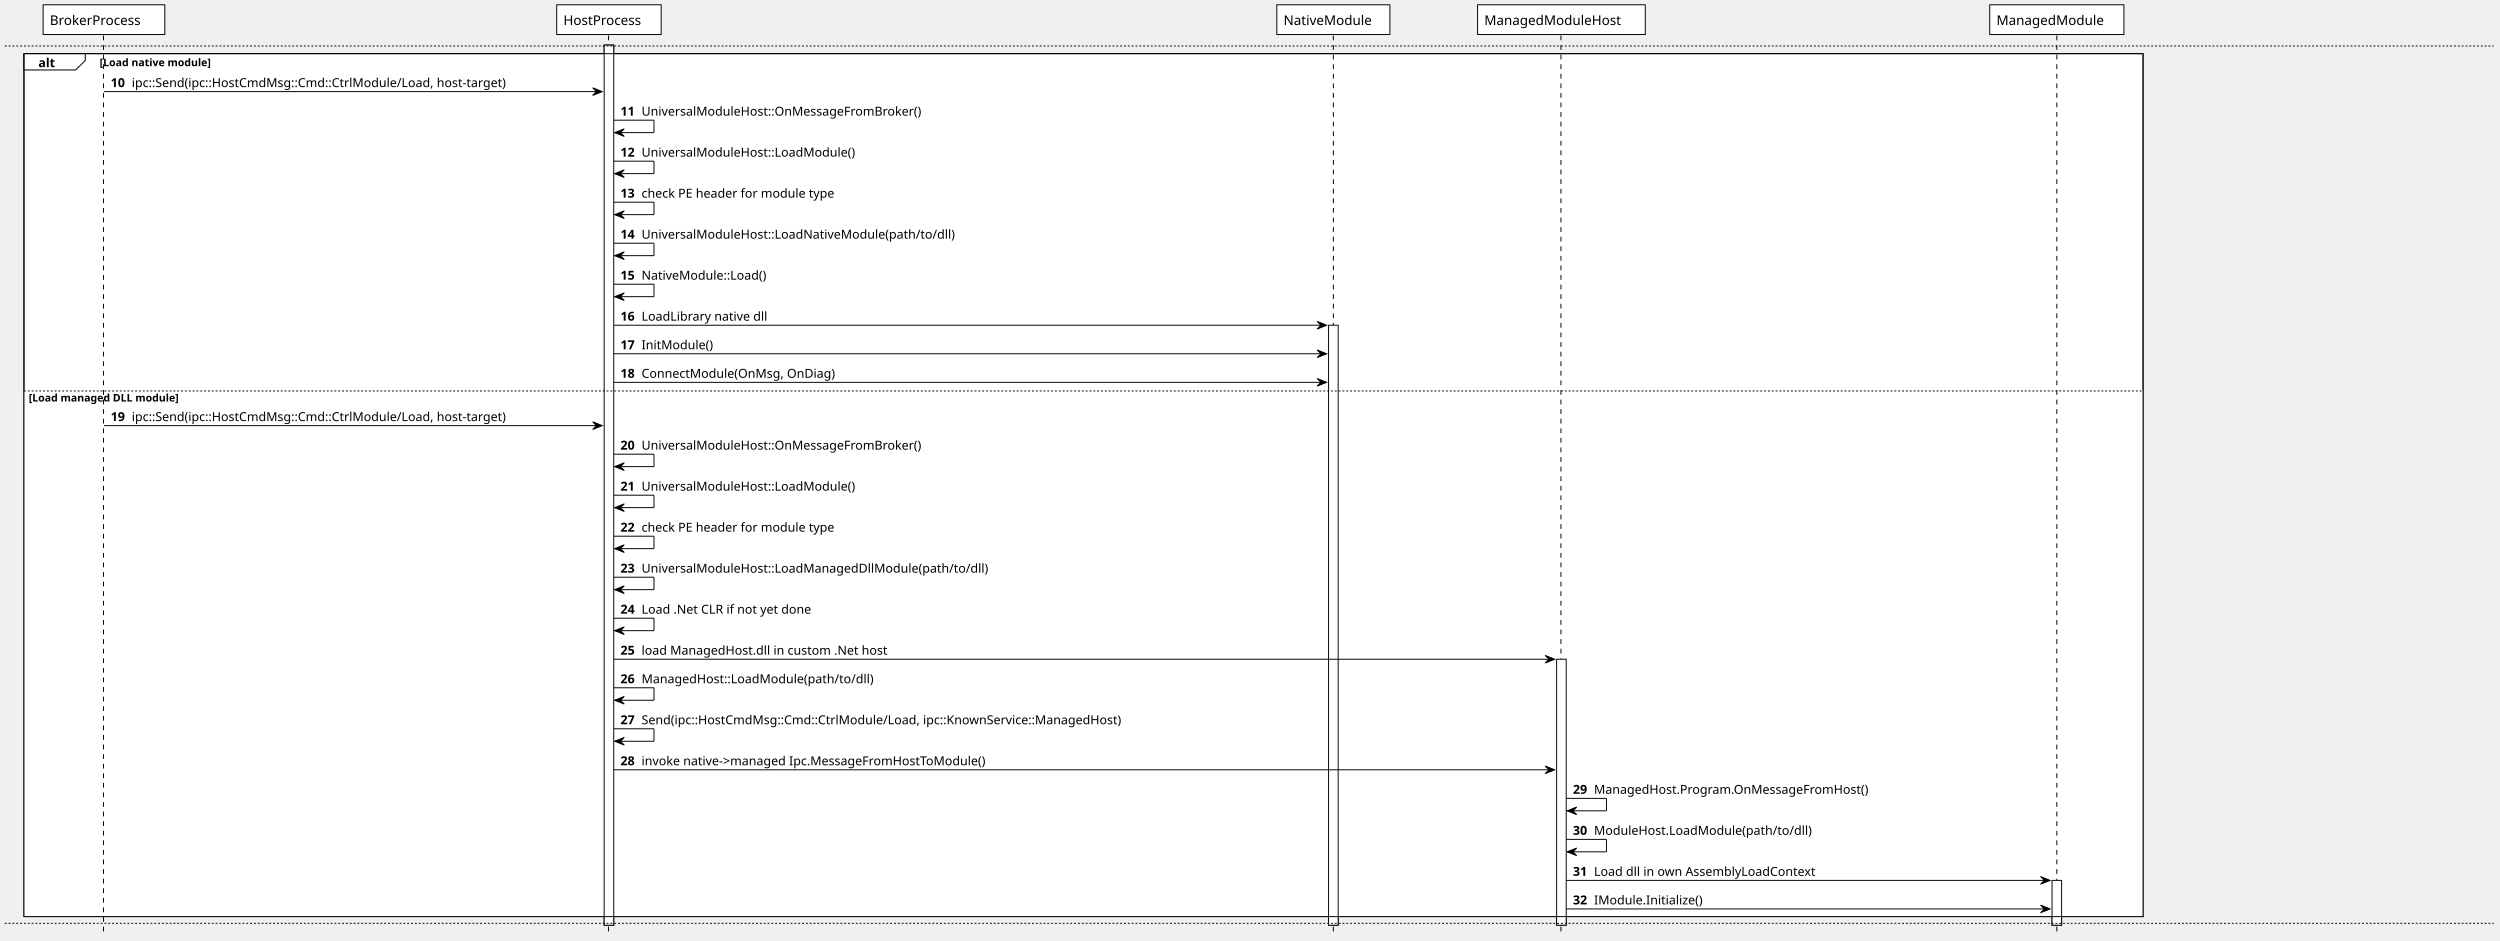
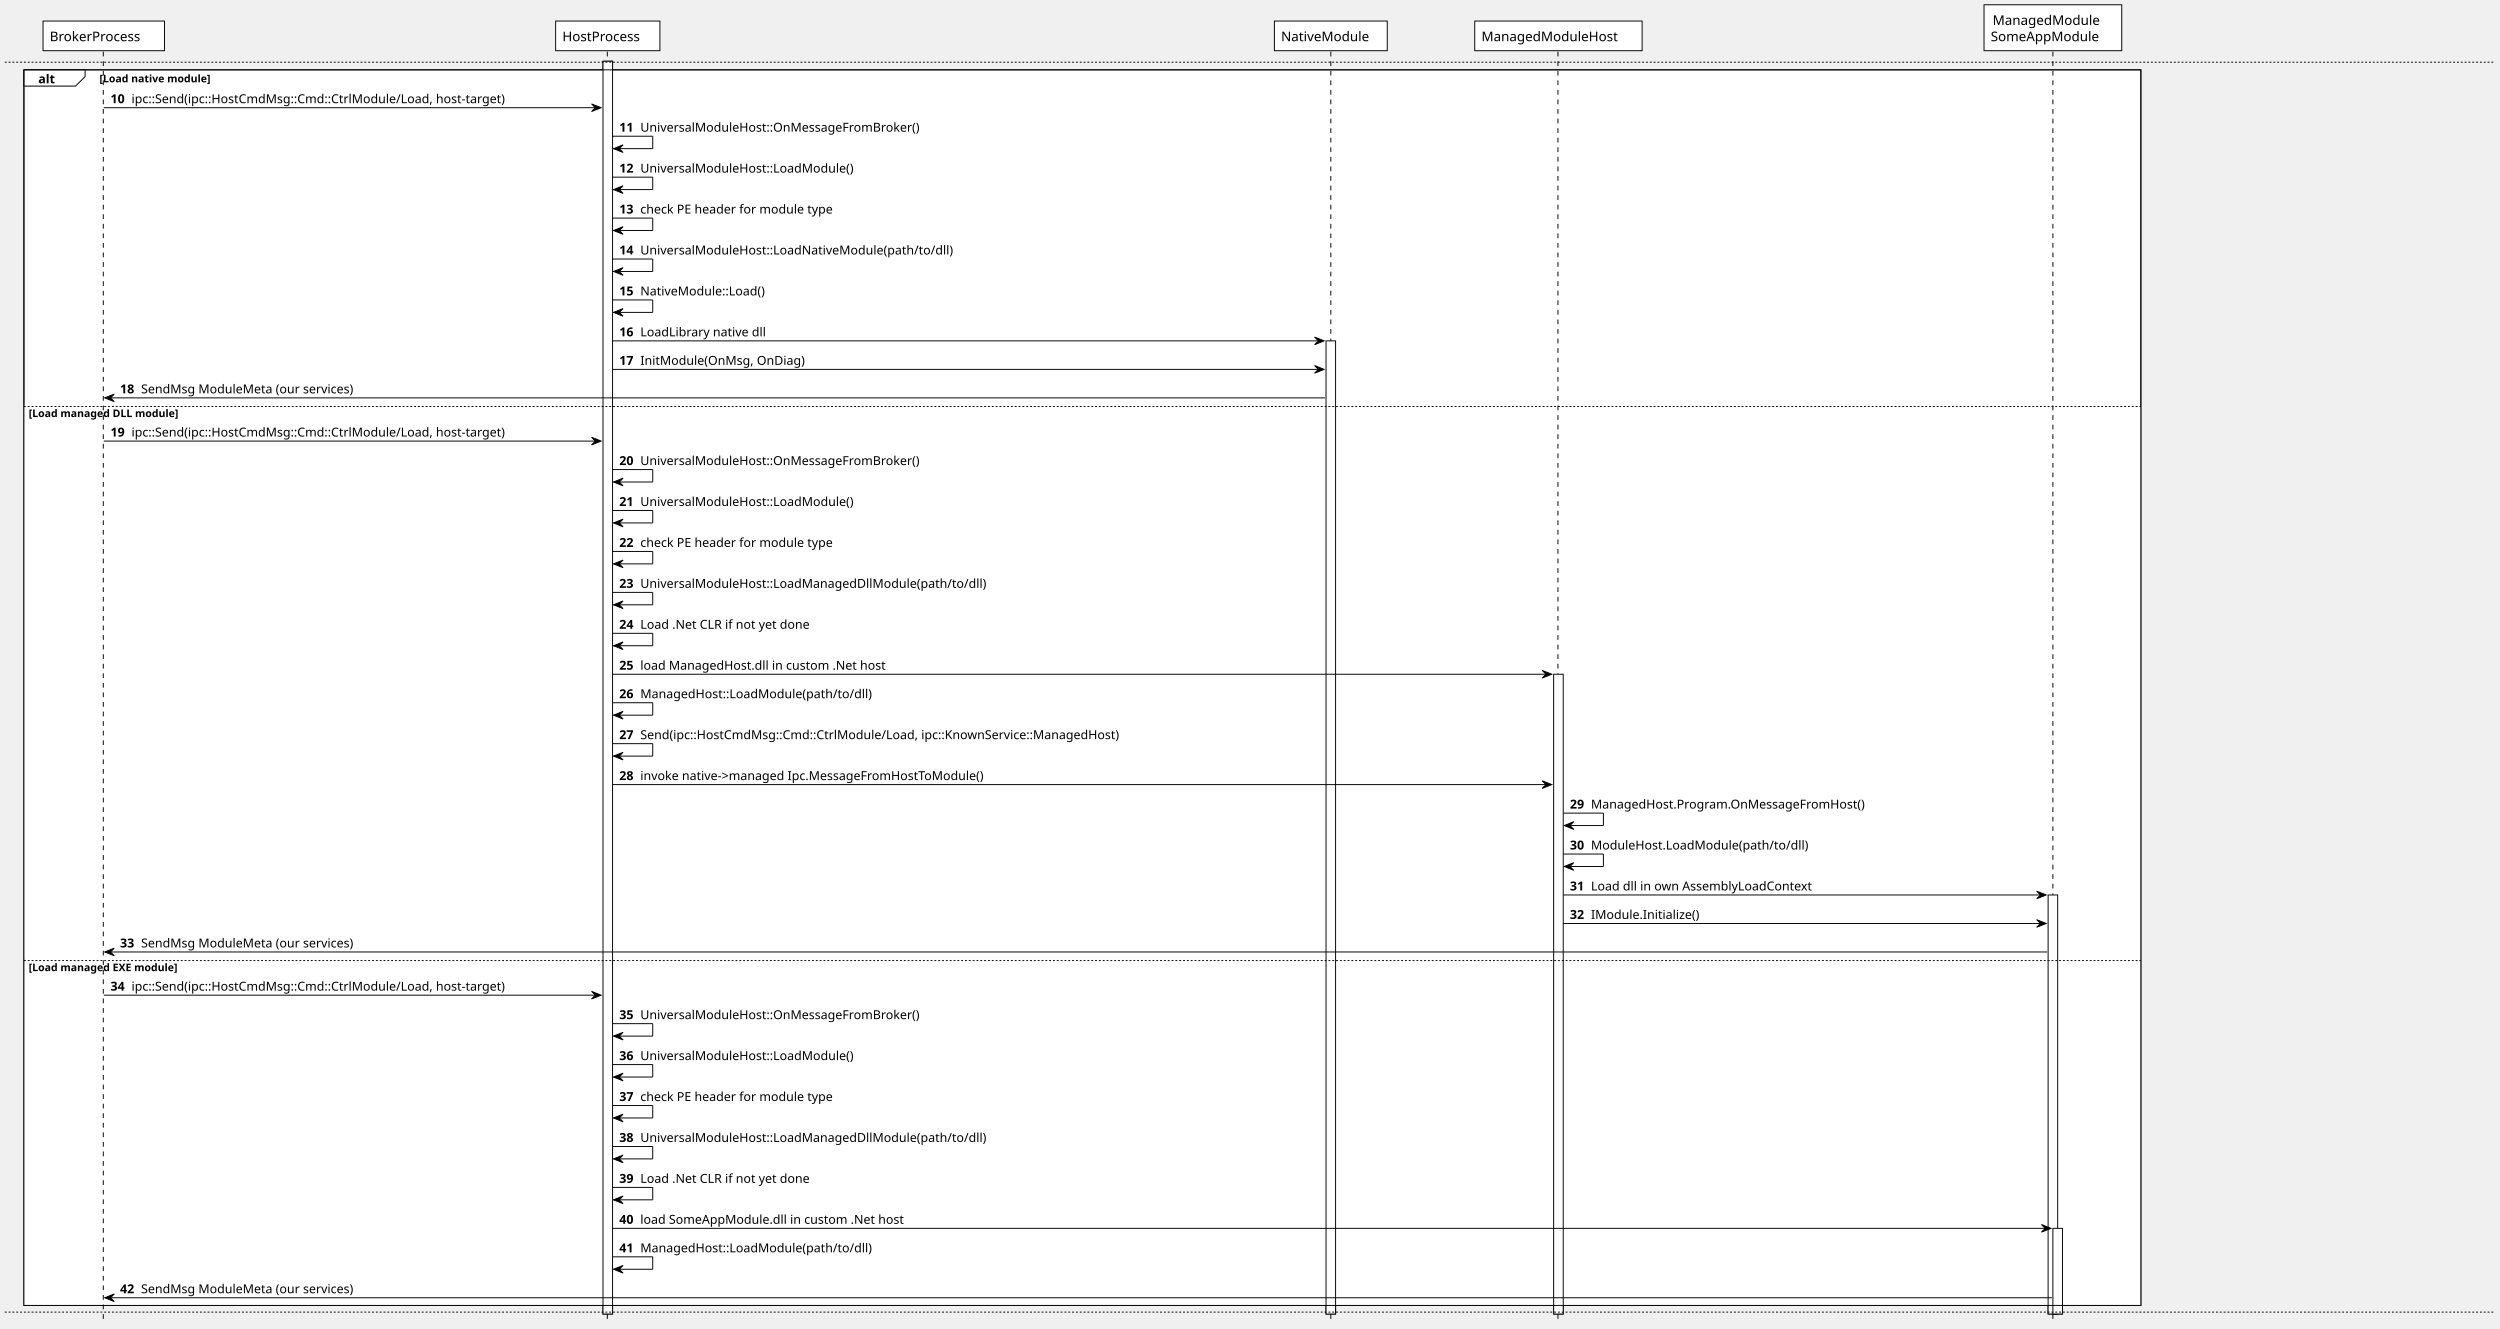
- <svg xmlns="http://www.w3.org/2000/svg" contentScriptType="application/ecmascript" contentStyleType="text/css" height="981px" preserveAspectRatio="none" style="width:2609px;height:981px;background:#FFFFFF;" version="1.1" viewBox="0 0 2609 981" width="2609px" zoomAndPan="magnify">
+ <svg xmlns="http://www.w3.org/2000/svg" contentScriptType="application/ecmascript" contentStyleType="text/css" height="1389px" preserveAspectRatio="none" style="width:2614px;height:1389px;background:#FFFFFF;" version="1.1" viewBox="0 0 2614 1389" width="2614px" zoomAndPan="magnify">
  <defs />
  <g>
-     <rect fill="#FFFFFF" height="918.552" style="stroke:#000000;stroke-width:1.0;" width="10" x="630.5" y="47.015" />
-     <rect fill="#FFFFFF" height="626.158" style="stroke:#000000;stroke-width:1.0;" width="10" x="1386.5" y="339.409" />
-     <rect fill="#FFFFFF" height="277.595" style="stroke:#000000;stroke-width:1.0;" width="10" x="1624.5" y="687.972" />
-     <rect fill="#FFFFFF" height="46.799" style="stroke:#000000;stroke-width:1.0;" width="10" x="2141.5" y="918.768" />
-     <rect fill="#FFFFFF" height="900.552" style="stroke:#000000;stroke-width:1.0;" width="2211.5" x="25" y="56.015" />
-     <rect fill="#FFFFFF" height="549.559" style="stroke:none;stroke-width:1.0;" width="2211.5" x="25" y="407.008" />
-     <line style="stroke:#000000;stroke-width:1.0;stroke-dasharray:5.0,5.0;" x1="108" x2="108" y1="37.015" y2="974.567" />
-     <line style="stroke:#000000;stroke-width:1.0;stroke-dasharray:5.0,5.0;" x1="635" x2="635" y1="37.015" y2="974.567" />
-     <line style="stroke:#000000;stroke-width:1.0;stroke-dasharray:5.0,5.0;" x1="1391.5" x2="1391.5" y1="37.015" y2="974.567" />
-     <line style="stroke:#000000;stroke-width:1.0;stroke-dasharray:5.0,5.0;" x1="1629" x2="1629" y1="37.015" y2="974.567" />
-     <line style="stroke:#000000;stroke-width:1.0;stroke-dasharray:5.0,5.0;" x1="2146.5" x2="2146.5" y1="37.015" y2="974.567" />
-     <rect fill="#FFFFFF" height="31.015" style="stroke:#000000;stroke-width:1.0;" width="127" x="45" y="5" />
-     <text fill="#000000" font-family="Verdana" font-size="14" lengthAdjust="spacing" textLength="113" x="52" y="26.075">BrokerProcess</text>
-     <rect fill="#FFFFFF" height="31.015" style="stroke:#000000;stroke-width:1.0;" width="109" x="581" y="5" />
-     <text fill="#000000" font-family="Verdana" font-size="14" lengthAdjust="spacing" textLength="95" x="588" y="26.075">HostProcess</text>
-     <rect fill="#FFFFFF" height="31.015" style="stroke:#000000;stroke-width:1.0;" width="118" x="1332.5" y="5" />
-     <text fill="#000000" font-family="Verdana" font-size="14" lengthAdjust="spacing" textLength="104" x="1339.5" y="26.075">NativeModule</text>
-     <rect fill="#FFFFFF" height="31.015" style="stroke:#000000;stroke-width:1.0;" width="175" x="1542" y="5" />
-     <text fill="#000000" font-family="Verdana" font-size="14" lengthAdjust="spacing" textLength="161" x="1549" y="26.075">ManagedModuleHost</text>
-     <rect fill="#FFFFFF" height="31.015" style="stroke:#000000;stroke-width:1.0;" width="140" x="2076.5" y="5" />
+     <rect fill="#FFFFFF" height="1309.914" style="stroke:#000000;stroke-width:1.0;" width="10" x="630.5" y="64.029" />
+     <rect fill="#FFFFFF" height="1017.519" style="stroke:#000000;stroke-width:1.0;" width="10" x="1386.5" y="356.424" />
+     <rect fill="#FFFFFF" height="668.957" style="stroke:#000000;stroke-width:1.0;" width="10" x="1624.5" y="704.986" />
+     <rect fill="#FFFFFF" height="438.161" style="stroke:#000000;stroke-width:1.0;" width="10" x="2141.5" y="935.782" />
+     <rect fill="#FFFFFF" height="89.599" style="stroke:#000000;stroke-width:1.0;" width="10" x="2146.5" y="1284.345" />
+     <rect fill="#FFFFFF" height="1291.914" style="stroke:#000000;stroke-width:1.0;" width="2213.5" x="25" y="73.029" />
+     <rect fill="#FFFFFF" height="579.358" style="stroke:none;stroke-width:1.0;" width="2213.5" x="25" y="424.022" />
+     <rect fill="#FFFFFF" height="361.562" style="stroke:none;stroke-width:1.0;" width="2213.5" x="25" y="1003.381" />
+     <line style="stroke:#000000;stroke-width:1.0;stroke-dasharray:5.0,5.0;" x1="108" x2="108" y1="54.029" y2="1382.943" />
+     <line style="stroke:#000000;stroke-width:1.0;stroke-dasharray:5.0,5.0;" x1="635" x2="635" y1="54.029" y2="1382.943" />
+     <line style="stroke:#000000;stroke-width:1.0;stroke-dasharray:5.0,5.0;" x1="1391.5" x2="1391.5" y1="54.029" y2="1382.943" />
+     <line style="stroke:#000000;stroke-width:1.0;stroke-dasharray:5.0,5.0;" x1="1629" x2="1629" y1="54.029" y2="1382.943" />
+     <line style="stroke:#000000;stroke-width:1.0;stroke-dasharray:5.0,5.0;" x1="2146.5" x2="2146.5" y1="54.029" y2="1382.943" />
+     <rect fill="#FFFFFF" height="31.015" style="stroke:#000000;stroke-width:1.0;" width="127" x="45" y="22.015" />
+     <text fill="#000000" font-family="Verdana" font-size="14" lengthAdjust="spacing" textLength="113" x="52" y="43.09">BrokerProcess</text>
+     <rect fill="#FFFFFF" height="31.015" style="stroke:#000000;stroke-width:1.0;" width="109" x="581" y="22.015" />
+     <text fill="#000000" font-family="Verdana" font-size="14" lengthAdjust="spacing" textLength="95" x="588" y="43.09">HostProcess</text>
+     <rect fill="#FFFFFF" height="31.015" style="stroke:#000000;stroke-width:1.0;" width="118" x="1332.5" y="22.015" />
+     <text fill="#000000" font-family="Verdana" font-size="14" lengthAdjust="spacing" textLength="104" x="1339.5" y="43.09">NativeModule</text>
+     <rect fill="#FFFFFF" height="31.015" style="stroke:#000000;stroke-width:1.0;" width="175" x="1542" y="22.015" />
+     <text fill="#000000" font-family="Verdana" font-size="14" lengthAdjust="spacing" textLength="161" x="1549" y="43.09">ManagedModuleHost</text>
+     <rect fill="#FFFFFF" height="48.029" style="stroke:#000000;stroke-width:1.0;" width="144" x="2074.5" y="5" />
    <text fill="#000000" font-family="Verdana" font-size="14" lengthAdjust="spacing" textLength="126" x="2083.5" y="26.075">ManagedModule</text>
-     <rect fill="#FFFFFF" height="918.552" style="stroke:#000000;stroke-width:1.0;" width="10" x="630.5" y="47.015" />
-     <rect fill="#FFFFFF" height="626.158" style="stroke:#000000;stroke-width:1.0;" width="10" x="1386.5" y="339.409" />
-     <rect fill="#FFFFFF" height="277.595" style="stroke:#000000;stroke-width:1.0;" width="10" x="1624.5" y="687.972" />
-     <rect fill="#FFFFFF" height="46.799" style="stroke:#000000;stroke-width:1.0;" width="10" x="2141.5" y="918.768" />
-     <line style="stroke:#000000;stroke-width:1.0;stroke-dasharray:2.0,2.0;" x1="5" x2="2602.5" y1="48.015" y2="48.015" />
-     <path d="M25,56.015 L89,56.015 L89,63.015 L79,73.015 L25,73.015 L25,56.015 " fill="#FFFFFF" style="stroke:#000000;stroke-width:1.0;" />
-     <rect fill="none" height="900.552" style="stroke:#000000;stroke-width:1.0;" width="2211.5" x="25" y="56.015" />
-     <text fill="#000000" font-family="Verdana" font-size="13" font-weight="bold" lengthAdjust="spacing" textLength="19" x="40" y="70.085">alt</text>
-     <text fill="#000000" font-family="Verdana" font-size="11" font-weight="bold" lengthAdjust="spacing" textLength="140" x="104" y="69.074">[Load native module]</text>
-     <polygon fill="#000000" points="618.5,91.613,628.5,95.613,618.5,99.613,622.5,95.613" style="stroke:#000000;stroke-width:1.0;" />
-     <line style="stroke:#000000;stroke-width:1.0;" x1="108.5" x2="624.5" y1="95.613" y2="95.613" />
-     <text fill="#000000" font-family="Verdana" font-size="13" font-weight="bold" lengthAdjust="spacing" textLength="18" x="115.5" y="90.884">10</text>
-     <text fill="#000000" font-family="Verdana" font-size="13" lengthAdjust="spacing" textLength="476" x="137.5" y="90.884">ipc::Send(ipc::HostCmdMsg::Cmd::CtrlModule/Load, host-target)</text>
-     <line style="stroke:#000000;stroke-width:1.0;" x1="640.5" x2="682.5" y1="125.413" y2="125.413" />
-     <line style="stroke:#000000;stroke-width:1.0;" x1="682.5" x2="682.5" y1="125.413" y2="138.413" />
-     <line style="stroke:#000000;stroke-width:1.0;" x1="641.5" x2="682.5" y1="138.413" y2="138.413" />
-     <polygon fill="#000000" points="651.5,134.413,641.5,138.413,651.5,142.413,647.5,138.413" style="stroke:#000000;stroke-width:1.0;" />
-     <text fill="#000000" font-family="Verdana" font-size="13" font-weight="bold" lengthAdjust="spacing" textLength="18" x="647.5" y="120.683">11</text>
-     <text fill="#000000" font-family="Verdana" font-size="13" lengthAdjust="spacing" textLength="348" x="669.5" y="120.683">UniversalModuleHost::OnMessageFromBroker()</text>
-     <line style="stroke:#000000;stroke-width:1.0;" x1="640.5" x2="682.5" y1="168.212" y2="168.212" />
-     <line style="stroke:#000000;stroke-width:1.0;" x1="682.5" x2="682.5" y1="168.212" y2="181.212" />
-     <line style="stroke:#000000;stroke-width:1.0;" x1="641.5" x2="682.5" y1="181.212" y2="181.212" />
-     <polygon fill="#000000" points="651.5,177.212,641.5,181.212,651.5,185.212,647.5,181.212" style="stroke:#000000;stroke-width:1.0;" />
-     <text fill="#000000" font-family="Verdana" font-size="13" font-weight="bold" lengthAdjust="spacing" textLength="18" x="647.5" y="163.482">12</text>
-     <text fill="#000000" font-family="Verdana" font-size="13" lengthAdjust="spacing" textLength="265" x="669.5" y="163.482">UniversalModuleHost::LoadModule()</text>
-     <line style="stroke:#000000;stroke-width:1.0;" x1="640.5" x2="682.5" y1="211.011" y2="211.011" />
-     <line style="stroke:#000000;stroke-width:1.0;" x1="682.5" x2="682.5" y1="211.011" y2="224.011" />
-     <line style="stroke:#000000;stroke-width:1.0;" x1="641.5" x2="682.5" y1="224.011" y2="224.011" />
-     <polygon fill="#000000" points="651.5,220.011,641.5,224.011,651.5,228.011,647.5,224.011" style="stroke:#000000;stroke-width:1.0;" />
-     <text fill="#000000" font-family="Verdana" font-size="13" font-weight="bold" lengthAdjust="spacing" textLength="18" x="647.5" y="206.282">13</text>
-     <text fill="#000000" font-family="Verdana" font-size="13" lengthAdjust="spacing" textLength="238" x="669.5" y="206.282">check PE header for module type</text>
-     <line style="stroke:#000000;stroke-width:1.0;" x1="640.5" x2="682.5" y1="253.81" y2="253.81" />
-     <line style="stroke:#000000;stroke-width:1.0;" x1="682.5" x2="682.5" y1="253.81" y2="266.81" />
-     <line style="stroke:#000000;stroke-width:1.0;" x1="641.5" x2="682.5" y1="266.81" y2="266.81" />
-     <polygon fill="#000000" points="651.5,262.81,641.5,266.81,651.5,270.81,647.5,266.81" style="stroke:#000000;stroke-width:1.0;" />
-     <text fill="#000000" font-family="Verdana" font-size="13" font-weight="bold" lengthAdjust="spacing" textLength="18" x="647.5" y="249.081">14</text>
-     <text fill="#000000" font-family="Verdana" font-size="13" lengthAdjust="spacing" textLength="395" x="669.5" y="249.081">UniversalModuleHost::LoadNativeModule(path/to/dll)</text>
-     <line style="stroke:#000000;stroke-width:1.0;" x1="640.5" x2="682.5" y1="296.61" y2="296.61" />
-     <line style="stroke:#000000;stroke-width:1.0;" x1="682.5" x2="682.5" y1="296.61" y2="309.61" />
-     <line style="stroke:#000000;stroke-width:1.0;" x1="641.5" x2="682.5" y1="309.61" y2="309.61" />
-     <polygon fill="#000000" points="651.5,305.61,641.5,309.61,651.5,313.61,647.5,309.61" style="stroke:#000000;stroke-width:1.0;" />
-     <text fill="#000000" font-family="Verdana" font-size="13" font-weight="bold" lengthAdjust="spacing" textLength="18" x="647.5" y="291.88">15</text>
-     <text fill="#000000" font-family="Verdana" font-size="13" lengthAdjust="spacing" textLength="158" x="669.5" y="291.88">NativeModule::Load()</text>
-     <polygon fill="#000000" points="1374.5,335.409,1384.5,339.409,1374.5,343.409,1378.5,339.409" style="stroke:#000000;stroke-width:1.0;" />
-     <line style="stroke:#000000;stroke-width:1.0;" x1="640.5" x2="1380.5" y1="339.409" y2="339.409" />
-     <text fill="#000000" font-family="Verdana" font-size="13" font-weight="bold" lengthAdjust="spacing" textLength="18" x="647.5" y="334.68">16</text>
-     <text fill="#000000" font-family="Verdana" font-size="13" lengthAdjust="spacing" textLength="157" x="669.5" y="334.68">LoadLibrary native dll</text>
-     <polygon fill="#000000" points="1374.5,365.209,1384.5,369.209,1374.5,373.209,1378.5,369.209" style="stroke:#000000;stroke-width:1.0;" />
-     <line style="stroke:#000000;stroke-width:1.0;" x1="640.5" x2="1380.5" y1="369.209" y2="369.209" />
-     <text fill="#000000" font-family="Verdana" font-size="13" font-weight="bold" lengthAdjust="spacing" textLength="18" x="647.5" y="364.479">17</text>
-     <text fill="#000000" font-family="Verdana" font-size="13" lengthAdjust="spacing" textLength="91" x="669.5" y="364.479">InitModule()</text>
-     <polygon fill="#000000" points="1374.5,395.008,1384.5,399.008,1374.5,403.008,1378.5,399.008" style="stroke:#000000;stroke-width:1.0;" />
-     <line style="stroke:#000000;stroke-width:1.0;" x1="640.5" x2="1380.5" y1="399.008" y2="399.008" />
-     <text fill="#000000" font-family="Verdana" font-size="13" font-weight="bold" lengthAdjust="spacing" textLength="18" x="647.5" y="394.278">18</text>
-     <text fill="#000000" font-family="Verdana" font-size="13" lengthAdjust="spacing" textLength="236" x="669.5" y="394.278">ConnectModule(OnMsg, OnDiag)</text>
-     <line style="stroke:#000000;stroke-width:1.0;stroke-dasharray:2.0,2.0;" x1="25" x2="2236.5" y1="408.008" y2="408.008" />
-     <text fill="#000000" font-family="Verdana" font-size="11" font-weight="bold" lengthAdjust="spacing" textLength="186" x="30" y="419.067">[Load managed DLL module]</text>
-     <polygon fill="#000000" points="618.5,440.176,628.5,444.176,618.5,448.176,622.5,444.176" style="stroke:#000000;stroke-width:1.0;" />
-     <line style="stroke:#000000;stroke-width:1.0;" x1="108.5" x2="624.5" y1="444.176" y2="444.176" />
-     <text fill="#000000" font-family="Verdana" font-size="13" font-weight="bold" lengthAdjust="spacing" textLength="18" x="115.5" y="439.446">19</text>
-     <text fill="#000000" font-family="Verdana" font-size="13" lengthAdjust="spacing" textLength="476" x="137.5" y="439.446">ipc::Send(ipc::HostCmdMsg::Cmd::CtrlModule/Load, host-target)</text>
-     <line style="stroke:#000000;stroke-width:1.0;" x1="640.5" x2="682.5" y1="473.975" y2="473.975" />
-     <line style="stroke:#000000;stroke-width:1.0;" x1="682.5" x2="682.5" y1="473.975" y2="486.975" />
-     <line style="stroke:#000000;stroke-width:1.0;" x1="641.5" x2="682.5" y1="486.975" y2="486.975" />
-     <polygon fill="#000000" points="651.5,482.975,641.5,486.975,651.5,490.975,647.5,486.975" style="stroke:#000000;stroke-width:1.0;" />
-     <text fill="#000000" font-family="Verdana" font-size="13" font-weight="bold" lengthAdjust="spacing" textLength="18" x="647.5" y="469.246">20</text>
-     <text fill="#000000" font-family="Verdana" font-size="13" lengthAdjust="spacing" textLength="348" x="669.5" y="469.246">UniversalModuleHost::OnMessageFromBroker()</text>
-     <line style="stroke:#000000;stroke-width:1.0;" x1="640.5" x2="682.5" y1="516.774" y2="516.774" />
-     <line style="stroke:#000000;stroke-width:1.0;" x1="682.5" x2="682.5" y1="516.774" y2="529.774" />
-     <line style="stroke:#000000;stroke-width:1.0;" x1="641.5" x2="682.5" y1="529.774" y2="529.774" />
-     <polygon fill="#000000" points="651.5,525.774,641.5,529.774,651.5,533.774,647.5,529.774" style="stroke:#000000;stroke-width:1.0;" />
-     <text fill="#000000" font-family="Verdana" font-size="13" font-weight="bold" lengthAdjust="spacing" textLength="18" x="647.5" y="512.045">21</text>
-     <text fill="#000000" font-family="Verdana" font-size="13" lengthAdjust="spacing" textLength="265" x="669.5" y="512.045">UniversalModuleHost::LoadModule()</text>
-     <line style="stroke:#000000;stroke-width:1.0;" x1="640.5" x2="682.5" y1="559.574" y2="559.574" />
-     <line style="stroke:#000000;stroke-width:1.0;" x1="682.5" x2="682.5" y1="559.574" y2="572.574" />
-     <line style="stroke:#000000;stroke-width:1.0;" x1="641.5" x2="682.5" y1="572.574" y2="572.574" />
-     <polygon fill="#000000" points="651.5,568.574,641.5,572.574,651.5,576.574,647.5,572.574" style="stroke:#000000;stroke-width:1.0;" />
-     <text fill="#000000" font-family="Verdana" font-size="13" font-weight="bold" lengthAdjust="spacing" textLength="18" x="647.5" y="554.844">22</text>
-     <text fill="#000000" font-family="Verdana" font-size="13" lengthAdjust="spacing" textLength="238" x="669.5" y="554.844">check PE header for module type</text>
-     <line style="stroke:#000000;stroke-width:1.0;" x1="640.5" x2="682.5" y1="602.373" y2="602.373" />
-     <line style="stroke:#000000;stroke-width:1.0;" x1="682.5" x2="682.5" y1="602.373" y2="615.373" />
-     <line style="stroke:#000000;stroke-width:1.0;" x1="641.5" x2="682.5" y1="615.373" y2="615.373" />
-     <polygon fill="#000000" points="651.5,611.373,641.5,615.373,651.5,619.373,647.5,615.373" style="stroke:#000000;stroke-width:1.0;" />
-     <text fill="#000000" font-family="Verdana" font-size="13" font-weight="bold" lengthAdjust="spacing" textLength="18" x="647.5" y="597.644">23</text>
-     <text fill="#000000" font-family="Verdana" font-size="13" lengthAdjust="spacing" textLength="432" x="669.5" y="597.644">UniversalModuleHost::LoadManagedDllModule(path/to/dll)</text>
-     <line style="stroke:#000000;stroke-width:1.0;" x1="640.5" x2="682.5" y1="645.172" y2="645.172" />
-     <line style="stroke:#000000;stroke-width:1.0;" x1="682.5" x2="682.5" y1="645.172" y2="658.172" />
-     <line style="stroke:#000000;stroke-width:1.0;" x1="641.5" x2="682.5" y1="658.172" y2="658.172" />
-     <polygon fill="#000000" points="651.5,654.172,641.5,658.172,651.5,662.172,647.5,658.172" style="stroke:#000000;stroke-width:1.0;" />
-     <text fill="#000000" font-family="Verdana" font-size="13" font-weight="bold" lengthAdjust="spacing" textLength="18" x="647.5" y="640.443">24</text>
-     <text fill="#000000" font-family="Verdana" font-size="13" lengthAdjust="spacing" textLength="209" x="669.5" y="640.443">Load .Net CLR if not yet done</text>
-     <polygon fill="#000000" points="1612.5,683.972,1622.5,687.972,1612.5,691.972,1616.5,687.972" style="stroke:#000000;stroke-width:1.0;" />
-     <line style="stroke:#000000;stroke-width:1.0;" x1="640.5" x2="1618.5" y1="687.972" y2="687.972" />
-     <text fill="#000000" font-family="Verdana" font-size="13" font-weight="bold" lengthAdjust="spacing" textLength="18" x="647.5" y="683.242">25</text>
-     <text fill="#000000" font-family="Verdana" font-size="13" lengthAdjust="spacing" textLength="302" x="669.5" y="683.242">load ManagedHost.dll in custom .Net host</text>
-     <line style="stroke:#000000;stroke-width:1.0;" x1="640.5" x2="682.5" y1="717.771" y2="717.771" />
-     <line style="stroke:#000000;stroke-width:1.0;" x1="682.5" x2="682.5" y1="717.771" y2="730.771" />
-     <line style="stroke:#000000;stroke-width:1.0;" x1="641.5" x2="682.5" y1="730.771" y2="730.771" />
-     <polygon fill="#000000" points="651.5,726.771,641.5,730.771,651.5,734.771,647.5,730.771" style="stroke:#000000;stroke-width:1.0;" />
-     <text fill="#000000" font-family="Verdana" font-size="13" font-weight="bold" lengthAdjust="spacing" textLength="18" x="647.5" y="713.042">26</text>
-     <text fill="#000000" font-family="Verdana" font-size="13" lengthAdjust="spacing" textLength="294" x="669.5" y="713.042">ManagedHost::LoadModule(path/to/dll)</text>
-     <line style="stroke:#000000;stroke-width:1.0;" x1="640.5" x2="682.5" y1="760.57" y2="760.57" />
-     <line style="stroke:#000000;stroke-width:1.0;" x1="682.5" x2="682.5" y1="760.57" y2="773.57" />
-     <line style="stroke:#000000;stroke-width:1.0;" x1="641.5" x2="682.5" y1="773.57" y2="773.57" />
-     <polygon fill="#000000" points="651.5,769.57,641.5,773.57,651.5,777.57,647.5,773.57" style="stroke:#000000;stroke-width:1.0;" />
-     <text fill="#000000" font-family="Verdana" font-size="13" font-weight="bold" lengthAdjust="spacing" textLength="18" x="647.5" y="755.841">27</text>
-     <text fill="#000000" font-family="Verdana" font-size="13" lengthAdjust="spacing" textLength="604" x="669.5" y="755.841">Send(ipc::HostCmdMsg::Cmd::CtrlModule/Load, ipc::KnownService::ManagedHost)</text>
-     <polygon fill="#000000" points="1612.5,799.37,1622.5,803.37,1612.5,807.37,1616.5,803.37" style="stroke:#000000;stroke-width:1.0;" />
-     <line style="stroke:#000000;stroke-width:1.0;" x1="640.5" x2="1618.5" y1="803.37" y2="803.37" />
-     <text fill="#000000" font-family="Verdana" font-size="13" font-weight="bold" lengthAdjust="spacing" textLength="18" x="647.5" y="798.64">28</text>
-     <text fill="#000000" font-family="Verdana" font-size="13" lengthAdjust="spacing" textLength="435" x="669.5" y="798.64">invoke native-&gt;managed Ipc.MessageFromHostToModule()</text>
-     <line style="stroke:#000000;stroke-width:1.0;" x1="1634.5" x2="1676.5" y1="833.169" y2="833.169" />
-     <line style="stroke:#000000;stroke-width:1.0;" x1="1676.5" x2="1676.5" y1="833.169" y2="846.169" />
-     <line style="stroke:#000000;stroke-width:1.0;" x1="1635.5" x2="1676.5" y1="846.169" y2="846.169" />
-     <polygon fill="#000000" points="1645.5,842.169,1635.5,846.169,1645.5,850.169,1641.5,846.169" style="stroke:#000000;stroke-width:1.0;" />
-     <text fill="#000000" font-family="Verdana" font-size="13" font-weight="bold" lengthAdjust="spacing" textLength="18" x="1641.5" y="828.439">29</text>
-     <text fill="#000000" font-family="Verdana" font-size="13" lengthAdjust="spacing" textLength="342" x="1663.5" y="828.439">ManagedHost.Program.OnMessageFromHost()</text>
-     <line style="stroke:#000000;stroke-width:1.0;" x1="1634.5" x2="1676.5" y1="875.968" y2="875.968" />
-     <line style="stroke:#000000;stroke-width:1.0;" x1="1676.5" x2="1676.5" y1="875.968" y2="888.968" />
-     <line style="stroke:#000000;stroke-width:1.0;" x1="1635.5" x2="1676.5" y1="888.968" y2="888.968" />
-     <polygon fill="#000000" points="1645.5,884.968,1635.5,888.968,1645.5,892.968,1641.5,888.968" style="stroke:#000000;stroke-width:1.0;" />
-     <text fill="#000000" font-family="Verdana" font-size="13" font-weight="bold" lengthAdjust="spacing" textLength="18" x="1641.5" y="871.239">30</text>
-     <text fill="#000000" font-family="Verdana" font-size="13" lengthAdjust="spacing" textLength="275" x="1663.5" y="871.239">ModuleHost.LoadModule(path/to/dll)</text>
-     <polygon fill="#000000" points="2129.5,914.768,2139.5,918.768,2129.5,922.768,2133.5,918.768" style="stroke:#000000;stroke-width:1.0;" />
-     <line style="stroke:#000000;stroke-width:1.0;" x1="1634.5" x2="2135.5" y1="918.768" y2="918.768" />
-     <text fill="#000000" font-family="Verdana" font-size="13" font-weight="bold" lengthAdjust="spacing" textLength="18" x="1641.5" y="914.038">31</text>
-     <text fill="#000000" font-family="Verdana" font-size="13" lengthAdjust="spacing" textLength="275" x="1663.5" y="914.038">Load dll in own AssemblyLoadContext</text>
-     <polygon fill="#000000" points="2129.5,944.567,2139.5,948.567,2129.5,952.567,2133.5,948.567" style="stroke:#000000;stroke-width:1.0;" />
-     <line style="stroke:#000000;stroke-width:1.0;" x1="1634.5" x2="2135.5" y1="948.567" y2="948.567" />
-     <text fill="#000000" font-family="Verdana" font-size="13" font-weight="bold" lengthAdjust="spacing" textLength="18" x="1641.5" y="943.837">32</text>
-     <text fill="#000000" font-family="Verdana" font-size="13" lengthAdjust="spacing" textLength="140" x="1663.5" y="943.837">IModule.Initialize()</text>
-     <line style="stroke:#000000;stroke-width:1.0;stroke-dasharray:2.0,2.0;" x1="5" x2="2602.5" y1="963.567" y2="963.567" />
+     <text fill="#000000" font-family="Verdana" font-size="14" lengthAdjust="spacing" textLength="130" x="2081.5" y="43.09">SomeAppModule</text>
+     <rect fill="#FFFFFF" height="1309.914" style="stroke:#000000;stroke-width:1.0;" width="10" x="630.5" y="64.029" />
+     <rect fill="#FFFFFF" height="1017.519" style="stroke:#000000;stroke-width:1.0;" width="10" x="1386.5" y="356.424" />
+     <rect fill="#FFFFFF" height="668.957" style="stroke:#000000;stroke-width:1.0;" width="10" x="1624.5" y="704.986" />
+     <rect fill="#FFFFFF" height="438.161" style="stroke:#000000;stroke-width:1.0;" width="10" x="2141.5" y="935.782" />
+     <rect fill="#FFFFFF" height="89.599" style="stroke:#000000;stroke-width:1.0;" width="10" x="2146.5" y="1284.345" />
+     <line style="stroke:#000000;stroke-width:1.0;stroke-dasharray:2.0,2.0;" x1="5" x2="2607.5" y1="65.029" y2="65.029" />
+     <path d="M25,73.029 L89,73.029 L89,80.029 L79,90.029 L25,90.029 L25,73.029 " fill="#FFFFFF" style="stroke:#000000;stroke-width:1.0;" />
+     <rect fill="none" height="1291.914" style="stroke:#000000;stroke-width:1.0;" width="2213.5" x="25" y="73.029" />
+     <text fill="#000000" font-family="Verdana" font-size="13" font-weight="bold" lengthAdjust="spacing" textLength="19" x="40" y="87.099">alt</text>
+     <text fill="#000000" font-family="Verdana" font-size="11" font-weight="bold" lengthAdjust="spacing" textLength="140" x="104" y="86.088">[Load native module]</text>
+     <polygon fill="#000000" points="618.5,108.628,628.5,112.628,618.5,116.628,622.5,112.628" style="stroke:#000000;stroke-width:1.0;" />
+     <line style="stroke:#000000;stroke-width:1.0;" x1="108.5" x2="624.5" y1="112.628" y2="112.628" />
+     <text fill="#000000" font-family="Verdana" font-size="13" font-weight="bold" lengthAdjust="spacing" textLength="18" x="115.5" y="107.898">10</text>
+     <text fill="#000000" font-family="Verdana" font-size="13" lengthAdjust="spacing" textLength="476" x="137.5" y="107.898">ipc::Send(ipc::HostCmdMsg::Cmd::CtrlModule/Load, host-target)</text>
+     <line style="stroke:#000000;stroke-width:1.0;" x1="640.5" x2="682.5" y1="142.427" y2="142.427" />
+     <line style="stroke:#000000;stroke-width:1.0;" x1="682.5" x2="682.5" y1="142.427" y2="155.427" />
+     <line style="stroke:#000000;stroke-width:1.0;" x1="641.5" x2="682.5" y1="155.427" y2="155.427" />
+     <polygon fill="#000000" points="651.5,151.427,641.5,155.427,651.5,159.427,647.5,155.427" style="stroke:#000000;stroke-width:1.0;" />
+     <text fill="#000000" font-family="Verdana" font-size="13" font-weight="bold" lengthAdjust="spacing" textLength="18" x="647.5" y="137.698">11</text>
+     <text fill="#000000" font-family="Verdana" font-size="13" lengthAdjust="spacing" textLength="348" x="669.5" y="137.698">UniversalModuleHost::OnMessageFromBroker()</text>
+     <line style="stroke:#000000;stroke-width:1.0;" x1="640.5" x2="682.5" y1="185.227" y2="185.227" />
+     <line style="stroke:#000000;stroke-width:1.0;" x1="682.5" x2="682.5" y1="185.227" y2="198.227" />
+     <line style="stroke:#000000;stroke-width:1.0;" x1="641.5" x2="682.5" y1="198.227" y2="198.227" />
+     <polygon fill="#000000" points="651.5,194.227,641.5,198.227,651.5,202.227,647.5,198.227" style="stroke:#000000;stroke-width:1.0;" />
+     <text fill="#000000" font-family="Verdana" font-size="13" font-weight="bold" lengthAdjust="spacing" textLength="18" x="647.5" y="180.497">12</text>
+     <text fill="#000000" font-family="Verdana" font-size="13" lengthAdjust="spacing" textLength="265" x="669.5" y="180.497">UniversalModuleHost::LoadModule()</text>
+     <line style="stroke:#000000;stroke-width:1.0;" x1="640.5" x2="682.5" y1="228.026" y2="228.026" />
+     <line style="stroke:#000000;stroke-width:1.0;" x1="682.5" x2="682.5" y1="228.026" y2="241.026" />
+     <line style="stroke:#000000;stroke-width:1.0;" x1="641.5" x2="682.5" y1="241.026" y2="241.026" />
+     <polygon fill="#000000" points="651.5,237.026,641.5,241.026,651.5,245.026,647.5,241.026" style="stroke:#000000;stroke-width:1.0;" />
+     <text fill="#000000" font-family="Verdana" font-size="13" font-weight="bold" lengthAdjust="spacing" textLength="18" x="647.5" y="223.296">13</text>
+     <text fill="#000000" font-family="Verdana" font-size="13" lengthAdjust="spacing" textLength="238" x="669.5" y="223.296">check PE header for module type</text>
+     <line style="stroke:#000000;stroke-width:1.0;" x1="640.5" x2="682.5" y1="270.825" y2="270.825" />
+     <line style="stroke:#000000;stroke-width:1.0;" x1="682.5" x2="682.5" y1="270.825" y2="283.825" />
+     <line style="stroke:#000000;stroke-width:1.0;" x1="641.5" x2="682.5" y1="283.825" y2="283.825" />
+     <polygon fill="#000000" points="651.5,279.825,641.5,283.825,651.5,287.825,647.5,283.825" style="stroke:#000000;stroke-width:1.0;" />
+     <text fill="#000000" font-family="Verdana" font-size="13" font-weight="bold" lengthAdjust="spacing" textLength="18" x="647.5" y="266.096">14</text>
+     <text fill="#000000" font-family="Verdana" font-size="13" lengthAdjust="spacing" textLength="395" x="669.5" y="266.096">UniversalModuleHost::LoadNativeModule(path/to/dll)</text>
+     <line style="stroke:#000000;stroke-width:1.0;" x1="640.5" x2="682.5" y1="313.625" y2="313.625" />
+     <line style="stroke:#000000;stroke-width:1.0;" x1="682.5" x2="682.5" y1="313.625" y2="326.625" />
+     <line style="stroke:#000000;stroke-width:1.0;" x1="641.5" x2="682.5" y1="326.625" y2="326.625" />
+     <polygon fill="#000000" points="651.5,322.625,641.5,326.625,651.5,330.625,647.5,326.625" style="stroke:#000000;stroke-width:1.0;" />
+     <text fill="#000000" font-family="Verdana" font-size="13" font-weight="bold" lengthAdjust="spacing" textLength="18" x="647.5" y="308.895">15</text>
+     <text fill="#000000" font-family="Verdana" font-size="13" lengthAdjust="spacing" textLength="158" x="669.5" y="308.895">NativeModule::Load()</text>
+     <polygon fill="#000000" points="1374.5,352.424,1384.5,356.424,1374.5,360.424,1378.5,356.424" style="stroke:#000000;stroke-width:1.0;" />
+     <line style="stroke:#000000;stroke-width:1.0;" x1="640.5" x2="1380.5" y1="356.424" y2="356.424" />
+     <text fill="#000000" font-family="Verdana" font-size="13" font-weight="bold" lengthAdjust="spacing" textLength="18" x="647.5" y="351.694">16</text>
+     <text fill="#000000" font-family="Verdana" font-size="13" lengthAdjust="spacing" textLength="157" x="669.5" y="351.694">LoadLibrary native dll</text>
+     <polygon fill="#000000" points="1374.5,382.223,1384.5,386.223,1374.5,390.223,1378.5,386.223" style="stroke:#000000;stroke-width:1.0;" />
+     <line style="stroke:#000000;stroke-width:1.0;" x1="640.5" x2="1380.5" y1="386.223" y2="386.223" />
+     <text fill="#000000" font-family="Verdana" font-size="13" font-weight="bold" lengthAdjust="spacing" textLength="18" x="647.5" y="381.494">17</text>
+     <text fill="#000000" font-family="Verdana" font-size="13" lengthAdjust="spacing" textLength="201" x="669.5" y="381.494">InitModule(OnMsg, OnDiag)</text>
+     <polygon fill="#000000" points="119.5,412.022,109.5,416.022,119.5,420.022,115.5,416.022" style="stroke:#000000;stroke-width:1.0;" />
+     <line style="stroke:#000000;stroke-width:1.0;" x1="113.5" x2="1385.5" y1="416.022" y2="416.022" />
+     <text fill="#000000" font-family="Verdana" font-size="13" font-weight="bold" lengthAdjust="spacing" textLength="18" x="125.5" y="411.293">18</text>
+     <text fill="#000000" font-family="Verdana" font-size="13" lengthAdjust="spacing" textLength="264" x="147.5" y="411.293">SendMsg ModuleMeta (our services)</text>
+     <line style="stroke:#000000;stroke-width:1.0;stroke-dasharray:2.0,2.0;" x1="25" x2="2238.5" y1="425.022" y2="425.022" />
+     <text fill="#000000" font-family="Verdana" font-size="11" font-weight="bold" lengthAdjust="spacing" textLength="186" x="30" y="436.082">[Load managed DLL module]</text>
+     <polygon fill="#000000" points="618.5,457.19,628.5,461.19,618.5,465.19,622.5,461.19" style="stroke:#000000;stroke-width:1.0;" />
+     <line style="stroke:#000000;stroke-width:1.0;" x1="108.5" x2="624.5" y1="461.19" y2="461.19" />
+     <text fill="#000000" font-family="Verdana" font-size="13" font-weight="bold" lengthAdjust="spacing" textLength="18" x="115.5" y="456.461">19</text>
+     <text fill="#000000" font-family="Verdana" font-size="13" lengthAdjust="spacing" textLength="476" x="137.5" y="456.461">ipc::Send(ipc::HostCmdMsg::Cmd::CtrlModule/Load, host-target)</text>
+     <line style="stroke:#000000;stroke-width:1.0;" x1="640.5" x2="682.5" y1="490.99" y2="490.99" />
+     <line style="stroke:#000000;stroke-width:1.0;" x1="682.5" x2="682.5" y1="490.99" y2="503.99" />
+     <line style="stroke:#000000;stroke-width:1.0;" x1="641.5" x2="682.5" y1="503.99" y2="503.99" />
+     <polygon fill="#000000" points="651.5,499.99,641.5,503.99,651.5,507.99,647.5,503.99" style="stroke:#000000;stroke-width:1.0;" />
+     <text fill="#000000" font-family="Verdana" font-size="13" font-weight="bold" lengthAdjust="spacing" textLength="18" x="647.5" y="486.26">20</text>
+     <text fill="#000000" font-family="Verdana" font-size="13" lengthAdjust="spacing" textLength="348" x="669.5" y="486.26">UniversalModuleHost::OnMessageFromBroker()</text>
+     <line style="stroke:#000000;stroke-width:1.0;" x1="640.5" x2="682.5" y1="533.789" y2="533.789" />
+     <line style="stroke:#000000;stroke-width:1.0;" x1="682.5" x2="682.5" y1="533.789" y2="546.789" />
+     <line style="stroke:#000000;stroke-width:1.0;" x1="641.5" x2="682.5" y1="546.789" y2="546.789" />
+     <polygon fill="#000000" points="651.5,542.789,641.5,546.789,651.5,550.789,647.5,546.789" style="stroke:#000000;stroke-width:1.0;" />
+     <text fill="#000000" font-family="Verdana" font-size="13" font-weight="bold" lengthAdjust="spacing" textLength="18" x="647.5" y="529.06">21</text>
+     <text fill="#000000" font-family="Verdana" font-size="13" lengthAdjust="spacing" textLength="265" x="669.5" y="529.06">UniversalModuleHost::LoadModule()</text>
+     <line style="stroke:#000000;stroke-width:1.0;" x1="640.5" x2="682.5" y1="576.588" y2="576.588" />
+     <line style="stroke:#000000;stroke-width:1.0;" x1="682.5" x2="682.5" y1="576.588" y2="589.588" />
+     <line style="stroke:#000000;stroke-width:1.0;" x1="641.5" x2="682.5" y1="589.588" y2="589.588" />
+     <polygon fill="#000000" points="651.5,585.588,641.5,589.588,651.5,593.588,647.5,589.588" style="stroke:#000000;stroke-width:1.0;" />
+     <text fill="#000000" font-family="Verdana" font-size="13" font-weight="bold" lengthAdjust="spacing" textLength="18" x="647.5" y="571.859">22</text>
+     <text fill="#000000" font-family="Verdana" font-size="13" lengthAdjust="spacing" textLength="238" x="669.5" y="571.859">check PE header for module type</text>
+     <line style="stroke:#000000;stroke-width:1.0;" x1="640.5" x2="682.5" y1="619.388" y2="619.388" />
+     <line style="stroke:#000000;stroke-width:1.0;" x1="682.5" x2="682.5" y1="619.388" y2="632.388" />
+     <line style="stroke:#000000;stroke-width:1.0;" x1="641.5" x2="682.5" y1="632.388" y2="632.388" />
+     <polygon fill="#000000" points="651.5,628.388,641.5,632.388,651.5,636.388,647.5,632.388" style="stroke:#000000;stroke-width:1.0;" />
+     <text fill="#000000" font-family="Verdana" font-size="13" font-weight="bold" lengthAdjust="spacing" textLength="18" x="647.5" y="614.658">23</text>
+     <text fill="#000000" font-family="Verdana" font-size="13" lengthAdjust="spacing" textLength="432" x="669.5" y="614.658">UniversalModuleHost::LoadManagedDllModule(path/to/dll)</text>
+     <line style="stroke:#000000;stroke-width:1.0;" x1="640.5" x2="682.5" y1="662.187" y2="662.187" />
+     <line style="stroke:#000000;stroke-width:1.0;" x1="682.5" x2="682.5" y1="662.187" y2="675.187" />
+     <line style="stroke:#000000;stroke-width:1.0;" x1="641.5" x2="682.5" y1="675.187" y2="675.187" />
+     <polygon fill="#000000" points="651.5,671.187,641.5,675.187,651.5,679.187,647.5,675.187" style="stroke:#000000;stroke-width:1.0;" />
+     <text fill="#000000" font-family="Verdana" font-size="13" font-weight="bold" lengthAdjust="spacing" textLength="18" x="647.5" y="657.457">24</text>
+     <text fill="#000000" font-family="Verdana" font-size="13" lengthAdjust="spacing" textLength="209" x="669.5" y="657.457">Load .Net CLR if not yet done</text>
+     <polygon fill="#000000" points="1612.5,700.986,1622.5,704.986,1612.5,708.986,1616.5,704.986" style="stroke:#000000;stroke-width:1.0;" />
+     <line style="stroke:#000000;stroke-width:1.0;" x1="640.5" x2="1618.5" y1="704.986" y2="704.986" />
+     <text fill="#000000" font-family="Verdana" font-size="13" font-weight="bold" lengthAdjust="spacing" textLength="18" x="647.5" y="700.257">25</text>
+     <text fill="#000000" font-family="Verdana" font-size="13" lengthAdjust="spacing" textLength="302" x="669.5" y="700.257">load ManagedHost.dll in custom .Net host</text>
+     <line style="stroke:#000000;stroke-width:1.0;" x1="640.5" x2="682.5" y1="734.786" y2="734.786" />
+     <line style="stroke:#000000;stroke-width:1.0;" x1="682.5" x2="682.5" y1="734.786" y2="747.786" />
+     <line style="stroke:#000000;stroke-width:1.0;" x1="641.5" x2="682.5" y1="747.786" y2="747.786" />
+     <polygon fill="#000000" points="651.5,743.786,641.5,747.786,651.5,751.786,647.5,747.786" style="stroke:#000000;stroke-width:1.0;" />
+     <text fill="#000000" font-family="Verdana" font-size="13" font-weight="bold" lengthAdjust="spacing" textLength="18" x="647.5" y="730.056">26</text>
+     <text fill="#000000" font-family="Verdana" font-size="13" lengthAdjust="spacing" textLength="294" x="669.5" y="730.056">ManagedHost::LoadModule(path/to/dll)</text>
+     <line style="stroke:#000000;stroke-width:1.0;" x1="640.5" x2="682.5" y1="777.585" y2="777.585" />
+     <line style="stroke:#000000;stroke-width:1.0;" x1="682.5" x2="682.5" y1="777.585" y2="790.585" />
+     <line style="stroke:#000000;stroke-width:1.0;" x1="641.5" x2="682.5" y1="790.585" y2="790.585" />
+     <polygon fill="#000000" points="651.5,786.585,641.5,790.585,651.5,794.585,647.5,790.585" style="stroke:#000000;stroke-width:1.0;" />
+     <text fill="#000000" font-family="Verdana" font-size="13" font-weight="bold" lengthAdjust="spacing" textLength="18" x="647.5" y="772.856">27</text>
+     <text fill="#000000" font-family="Verdana" font-size="13" lengthAdjust="spacing" textLength="604" x="669.5" y="772.856">Send(ipc::HostCmdMsg::Cmd::CtrlModule/Load, ipc::KnownService::ManagedHost)</text>
+     <polygon fill="#000000" points="1612.5,816.384,1622.5,820.384,1612.5,824.384,1616.5,820.384" style="stroke:#000000;stroke-width:1.0;" />
+     <line style="stroke:#000000;stroke-width:1.0;" x1="640.5" x2="1618.5" y1="820.384" y2="820.384" />
+     <text fill="#000000" font-family="Verdana" font-size="13" font-weight="bold" lengthAdjust="spacing" textLength="18" x="647.5" y="815.655">28</text>
+     <text fill="#000000" font-family="Verdana" font-size="13" lengthAdjust="spacing" textLength="435" x="669.5" y="815.655">invoke native-&gt;managed Ipc.MessageFromHostToModule()</text>
+     <line style="stroke:#000000;stroke-width:1.0;" x1="1634.5" x2="1676.5" y1="850.184" y2="850.184" />
+     <line style="stroke:#000000;stroke-width:1.0;" x1="1676.5" x2="1676.5" y1="850.184" y2="863.184" />
+     <line style="stroke:#000000;stroke-width:1.0;" x1="1635.5" x2="1676.5" y1="863.184" y2="863.184" />
+     <polygon fill="#000000" points="1645.5,859.184,1635.5,863.184,1645.5,867.184,1641.5,863.184" style="stroke:#000000;stroke-width:1.0;" />
+     <text fill="#000000" font-family="Verdana" font-size="13" font-weight="bold" lengthAdjust="spacing" textLength="18" x="1641.5" y="845.454">29</text>
+     <text fill="#000000" font-family="Verdana" font-size="13" lengthAdjust="spacing" textLength="342" x="1663.5" y="845.454">ManagedHost.Program.OnMessageFromHost()</text>
+     <line style="stroke:#000000;stroke-width:1.0;" x1="1634.5" x2="1676.5" y1="892.983" y2="892.983" />
+     <line style="stroke:#000000;stroke-width:1.0;" x1="1676.5" x2="1676.5" y1="892.983" y2="905.983" />
+     <line style="stroke:#000000;stroke-width:1.0;" x1="1635.5" x2="1676.5" y1="905.983" y2="905.983" />
+     <polygon fill="#000000" points="1645.5,901.983,1635.5,905.983,1645.5,909.983,1641.5,905.983" style="stroke:#000000;stroke-width:1.0;" />
+     <text fill="#000000" font-family="Verdana" font-size="13" font-weight="bold" lengthAdjust="spacing" textLength="18" x="1641.5" y="888.253">30</text>
+     <text fill="#000000" font-family="Verdana" font-size="13" lengthAdjust="spacing" textLength="275" x="1663.5" y="888.253">ModuleHost.LoadModule(path/to/dll)</text>
+     <polygon fill="#000000" points="2129.5,931.782,2139.5,935.782,2129.5,939.782,2133.5,935.782" style="stroke:#000000;stroke-width:1.0;" />
+     <line style="stroke:#000000;stroke-width:1.0;" x1="1634.5" x2="2135.5" y1="935.782" y2="935.782" />
+     <text fill="#000000" font-family="Verdana" font-size="13" font-weight="bold" lengthAdjust="spacing" textLength="18" x="1641.5" y="931.053">31</text>
+     <text fill="#000000" font-family="Verdana" font-size="13" lengthAdjust="spacing" textLength="275" x="1663.5" y="931.053">Load dll in own AssemblyLoadContext</text>
+     <polygon fill="#000000" points="2129.5,961.582,2139.5,965.582,2129.5,969.582,2133.5,965.582" style="stroke:#000000;stroke-width:1.0;" />
+     <line style="stroke:#000000;stroke-width:1.0;" x1="1634.5" x2="2135.5" y1="965.582" y2="965.582" />
+     <text fill="#000000" font-family="Verdana" font-size="13" font-weight="bold" lengthAdjust="spacing" textLength="18" x="1641.5" y="960.852">32</text>
+     <text fill="#000000" font-family="Verdana" font-size="13" lengthAdjust="spacing" textLength="140" x="1663.5" y="960.852">IModule.Initialize()</text>
+     <polygon fill="#000000" points="119.5,991.381,109.5,995.381,119.5,999.381,115.5,995.381" style="stroke:#000000;stroke-width:1.0;" />
+     <line style="stroke:#000000;stroke-width:1.0;" x1="113.5" x2="2140.5" y1="995.381" y2="995.381" />
+     <text fill="#000000" font-family="Verdana" font-size="13" font-weight="bold" lengthAdjust="spacing" textLength="18" x="125.5" y="990.651">33</text>
+     <text fill="#000000" font-family="Verdana" font-size="13" lengthAdjust="spacing" textLength="264" x="147.5" y="990.651">SendMsg ModuleMeta (our services)</text>
+     <line style="stroke:#000000;stroke-width:1.0;stroke-dasharray:2.0,2.0;" x1="25" x2="2238.5" y1="1004.381" y2="1004.381" />
+     <text fill="#000000" font-family="Verdana" font-size="11" font-weight="bold" lengthAdjust="spacing" textLength="187" x="30" y="1015.44">[Load managed EXE module]</text>
+     <polygon fill="#000000" points="618.5,1036.549,628.5,1040.549,618.5,1044.549,622.5,1040.549" style="stroke:#000000;stroke-width:1.0;" />
+     <line style="stroke:#000000;stroke-width:1.0;" x1="108.5" x2="624.5" y1="1040.549" y2="1040.549" />
+     <text fill="#000000" font-family="Verdana" font-size="13" font-weight="bold" lengthAdjust="spacing" textLength="18" x="115.5" y="1035.819">34</text>
+     <text fill="#000000" font-family="Verdana" font-size="13" lengthAdjust="spacing" textLength="476" x="137.5" y="1035.819">ipc::Send(ipc::HostCmdMsg::Cmd::CtrlModule/Load, host-target)</text>
+     <line style="stroke:#000000;stroke-width:1.0;" x1="640.5" x2="682.5" y1="1070.348" y2="1070.348" />
+     <line style="stroke:#000000;stroke-width:1.0;" x1="682.5" x2="682.5" y1="1070.348" y2="1083.348" />
+     <line style="stroke:#000000;stroke-width:1.0;" x1="641.5" x2="682.5" y1="1083.348" y2="1083.348" />
+     <polygon fill="#000000" points="651.5,1079.348,641.5,1083.348,651.5,1087.348,647.5,1083.348" style="stroke:#000000;stroke-width:1.0;" />
+     <text fill="#000000" font-family="Verdana" font-size="13" font-weight="bold" lengthAdjust="spacing" textLength="18" x="647.5" y="1065.619">35</text>
+     <text fill="#000000" font-family="Verdana" font-size="13" lengthAdjust="spacing" textLength="348" x="669.5" y="1065.619">UniversalModuleHost::OnMessageFromBroker()</text>
+     <line style="stroke:#000000;stroke-width:1.0;" x1="640.5" x2="682.5" y1="1113.148" y2="1113.148" />
+     <line style="stroke:#000000;stroke-width:1.0;" x1="682.5" x2="682.5" y1="1113.148" y2="1126.148" />
+     <line style="stroke:#000000;stroke-width:1.0;" x1="641.5" x2="682.5" y1="1126.148" y2="1126.148" />
+     <polygon fill="#000000" points="651.5,1122.148,641.5,1126.148,651.5,1130.148,647.5,1126.148" style="stroke:#000000;stroke-width:1.0;" />
+     <text fill="#000000" font-family="Verdana" font-size="13" font-weight="bold" lengthAdjust="spacing" textLength="18" x="647.5" y="1108.418">36</text>
+     <text fill="#000000" font-family="Verdana" font-size="13" lengthAdjust="spacing" textLength="265" x="669.5" y="1108.418">UniversalModuleHost::LoadModule()</text>
+     <line style="stroke:#000000;stroke-width:1.0;" x1="640.5" x2="682.5" y1="1155.947" y2="1155.947" />
+     <line style="stroke:#000000;stroke-width:1.0;" x1="682.5" x2="682.5" y1="1155.947" y2="1168.947" />
+     <line style="stroke:#000000;stroke-width:1.0;" x1="641.5" x2="682.5" y1="1168.947" y2="1168.947" />
+     <polygon fill="#000000" points="651.5,1164.947,641.5,1168.947,651.5,1172.947,647.5,1168.947" style="stroke:#000000;stroke-width:1.0;" />
+     <text fill="#000000" font-family="Verdana" font-size="13" font-weight="bold" lengthAdjust="spacing" textLength="18" x="647.5" y="1151.217">37</text>
+     <text fill="#000000" font-family="Verdana" font-size="13" lengthAdjust="spacing" textLength="238" x="669.5" y="1151.217">check PE header for module type</text>
+     <line style="stroke:#000000;stroke-width:1.0;" x1="640.5" x2="682.5" y1="1198.746" y2="1198.746" />
+     <line style="stroke:#000000;stroke-width:1.0;" x1="682.5" x2="682.5" y1="1198.746" y2="1211.746" />
+     <line style="stroke:#000000;stroke-width:1.0;" x1="641.5" x2="682.5" y1="1211.746" y2="1211.746" />
+     <polygon fill="#000000" points="651.5,1207.746,641.5,1211.746,651.5,1215.746,647.5,1211.746" style="stroke:#000000;stroke-width:1.0;" />
+     <text fill="#000000" font-family="Verdana" font-size="13" font-weight="bold" lengthAdjust="spacing" textLength="18" x="647.5" y="1194.017">38</text>
+     <text fill="#000000" font-family="Verdana" font-size="13" lengthAdjust="spacing" textLength="432" x="669.5" y="1194.017">UniversalModuleHost::LoadManagedDllModule(path/to/dll)</text>
+     <line style="stroke:#000000;stroke-width:1.0;" x1="640.5" x2="682.5" y1="1241.545" y2="1241.545" />
+     <line style="stroke:#000000;stroke-width:1.0;" x1="682.5" x2="682.5" y1="1241.545" y2="1254.545" />
+     <line style="stroke:#000000;stroke-width:1.0;" x1="641.5" x2="682.5" y1="1254.545" y2="1254.545" />
+     <polygon fill="#000000" points="651.5,1250.545,641.5,1254.545,651.5,1258.545,647.5,1254.545" style="stroke:#000000;stroke-width:1.0;" />
+     <text fill="#000000" font-family="Verdana" font-size="13" font-weight="bold" lengthAdjust="spacing" textLength="18" x="647.5" y="1236.816">39</text>
+     <text fill="#000000" font-family="Verdana" font-size="13" lengthAdjust="spacing" textLength="209" x="669.5" y="1236.816">Load .Net CLR if not yet done</text>
+     <polygon fill="#000000" points="2134.5,1280.345,2144.5,1284.345,2134.5,1288.345,2138.5,1284.345" style="stroke:#000000;stroke-width:1.0;" />
+     <line style="stroke:#000000;stroke-width:1.0;" x1="640.5" x2="2140.5" y1="1284.345" y2="1284.345" />
+     <text fill="#000000" font-family="Verdana" font-size="13" font-weight="bold" lengthAdjust="spacing" textLength="18" x="647.5" y="1279.615">40</text>
+     <text fill="#000000" font-family="Verdana" font-size="13" lengthAdjust="spacing" textLength="323" x="669.5" y="1279.615">load SomeAppModule.dll in custom .Net host</text>
+     <line style="stroke:#000000;stroke-width:1.0;" x1="640.5" x2="682.5" y1="1314.144" y2="1314.144" />
+     <line style="stroke:#000000;stroke-width:1.0;" x1="682.5" x2="682.5" y1="1314.144" y2="1327.144" />
+     <line style="stroke:#000000;stroke-width:1.0;" x1="641.5" x2="682.5" y1="1327.144" y2="1327.144" />
+     <polygon fill="#000000" points="651.5,1323.144,641.5,1327.144,651.5,1331.144,647.5,1327.144" style="stroke:#000000;stroke-width:1.0;" />
+     <text fill="#000000" font-family="Verdana" font-size="13" font-weight="bold" lengthAdjust="spacing" textLength="18" x="647.5" y="1309.415">41</text>
+     <text fill="#000000" font-family="Verdana" font-size="13" lengthAdjust="spacing" textLength="294" x="669.5" y="1309.415">ManagedHost::LoadModule(path/to/dll)</text>
+     <polygon fill="#000000" points="119.5,1352.943,109.5,1356.943,119.5,1360.943,115.5,1356.943" style="stroke:#000000;stroke-width:1.0;" />
+     <line style="stroke:#000000;stroke-width:1.0;" x1="113.5" x2="2145.5" y1="1356.943" y2="1356.943" />
+     <text fill="#000000" font-family="Verdana" font-size="13" font-weight="bold" lengthAdjust="spacing" textLength="18" x="125.5" y="1352.214">42</text>
+     <text fill="#000000" font-family="Verdana" font-size="13" lengthAdjust="spacing" textLength="264" x="147.5" y="1352.214">SendMsg ModuleMeta (our services)</text>
+     <line style="stroke:#000000;stroke-width:1.0;stroke-dasharray:2.0,2.0;" x1="5" x2="2607.5" y1="1371.943" y2="1371.943" />
  </g>
</svg>
